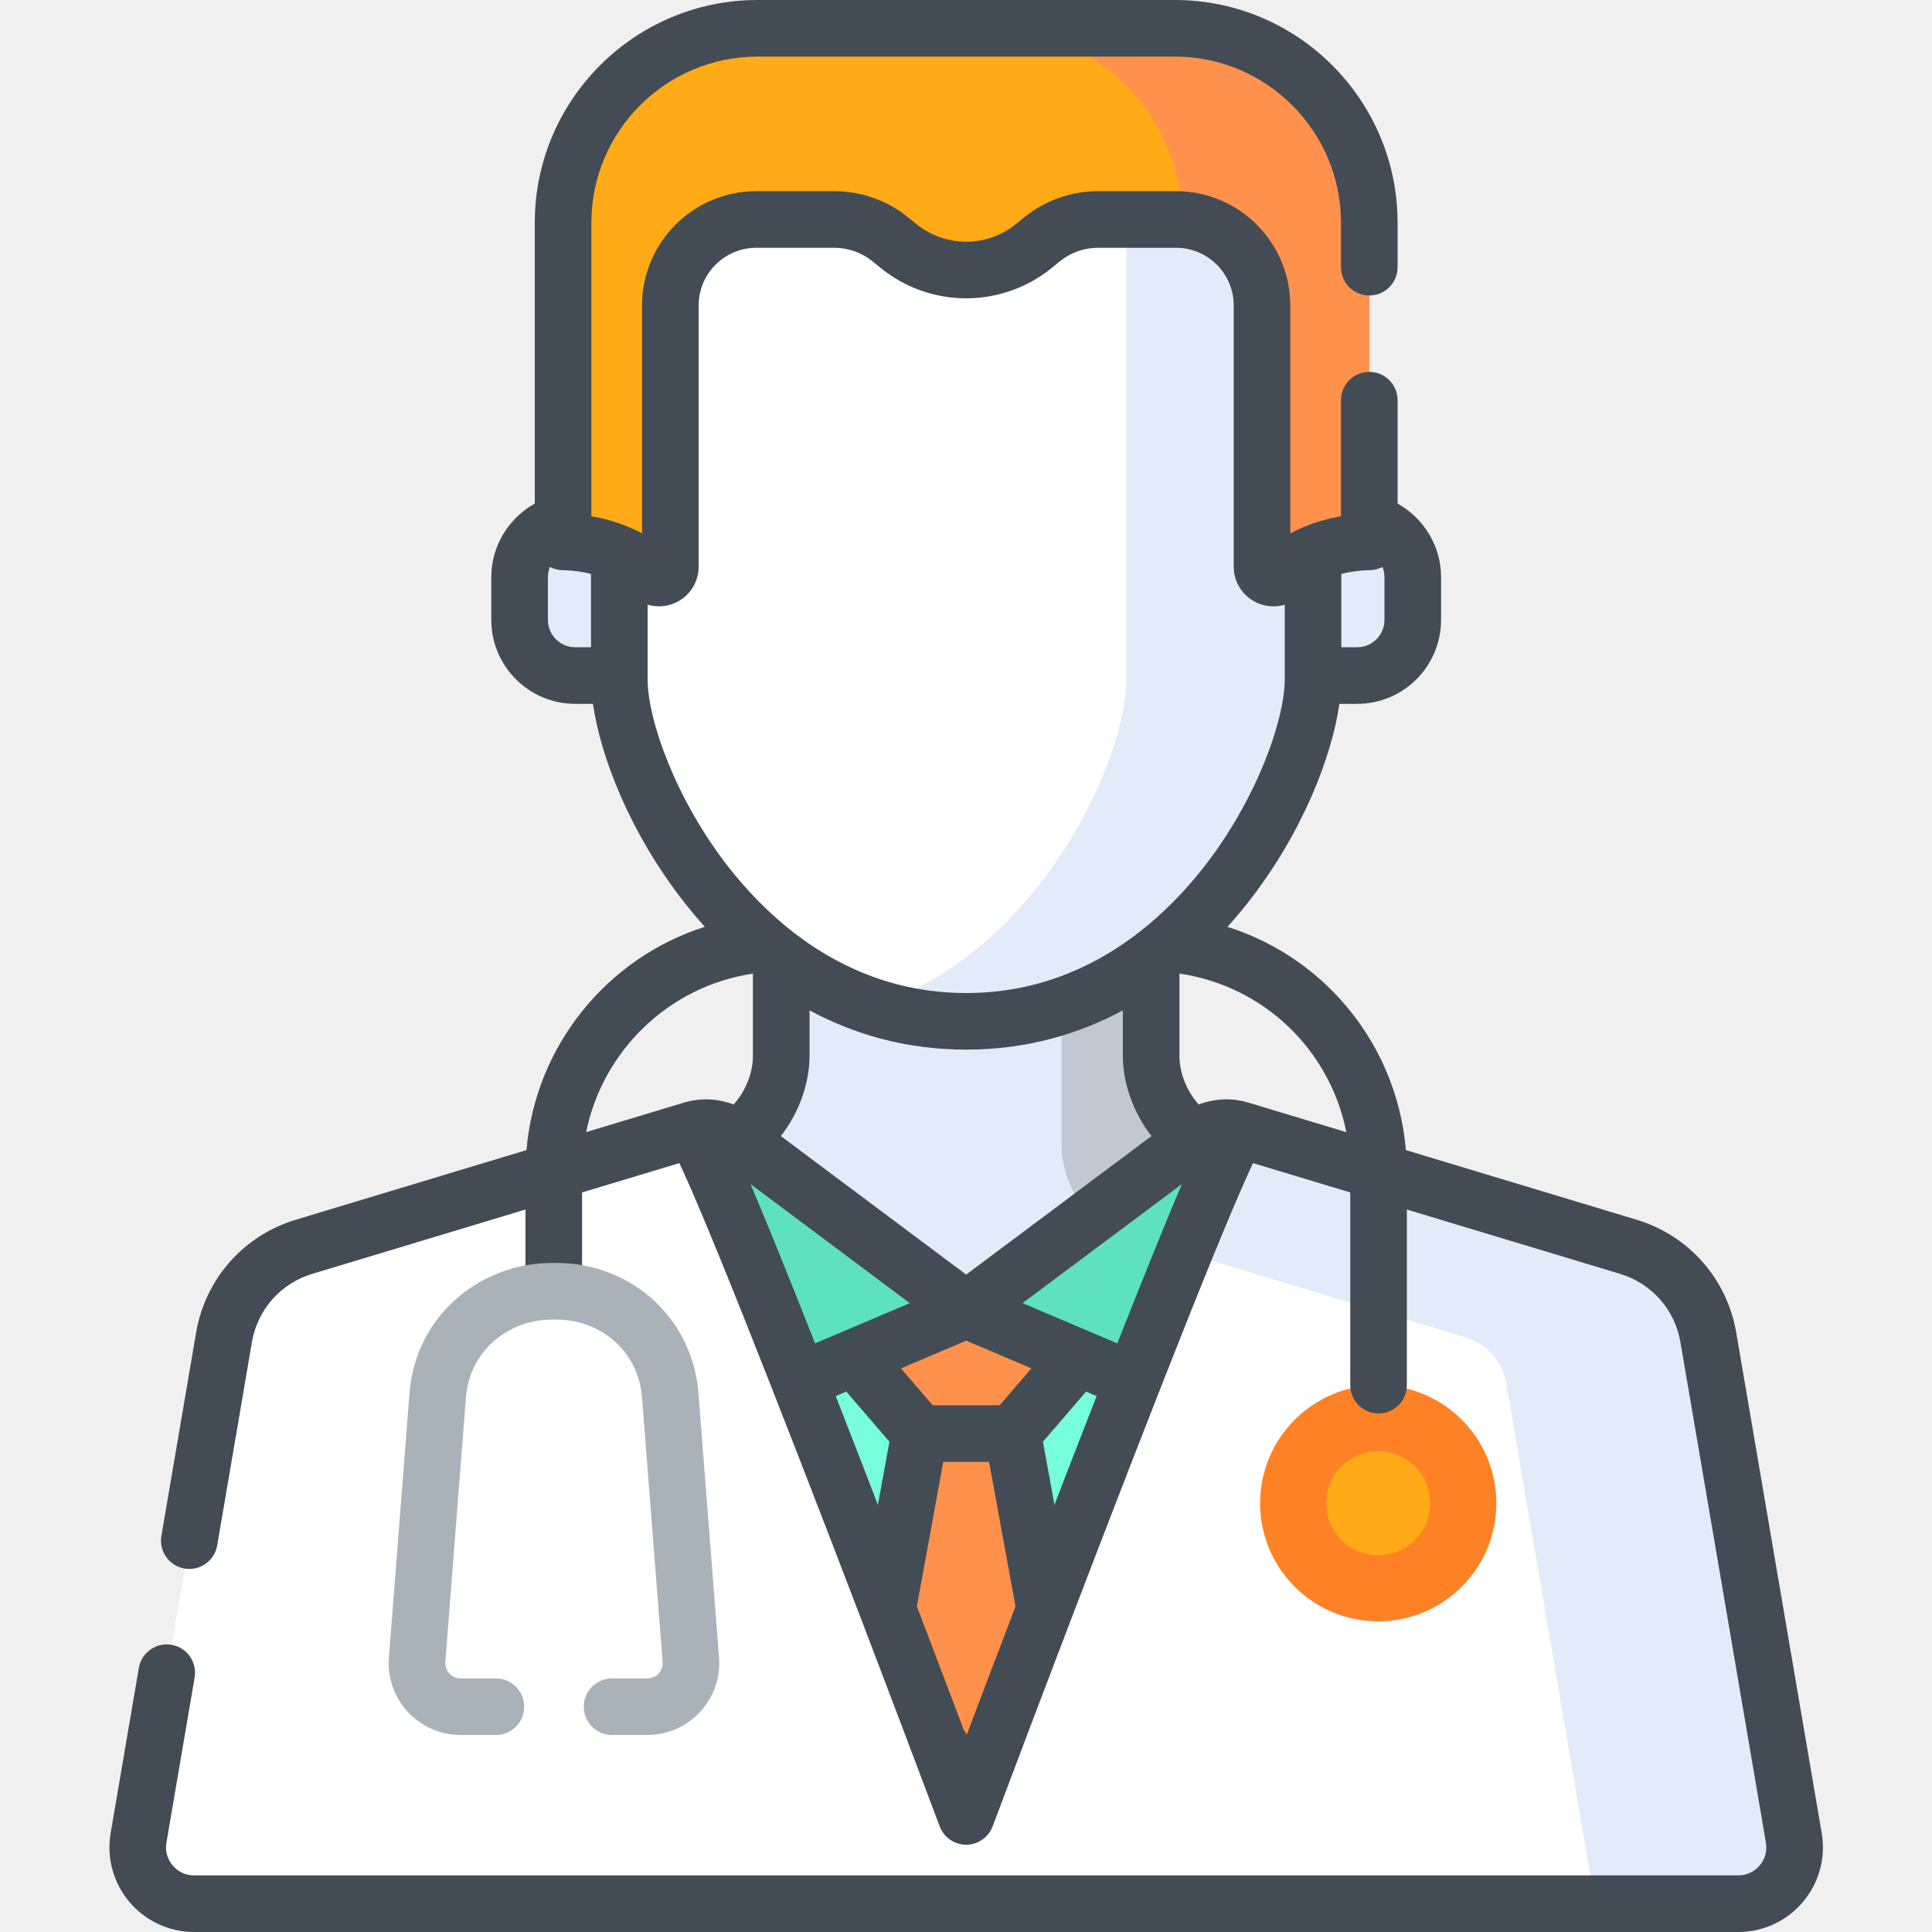
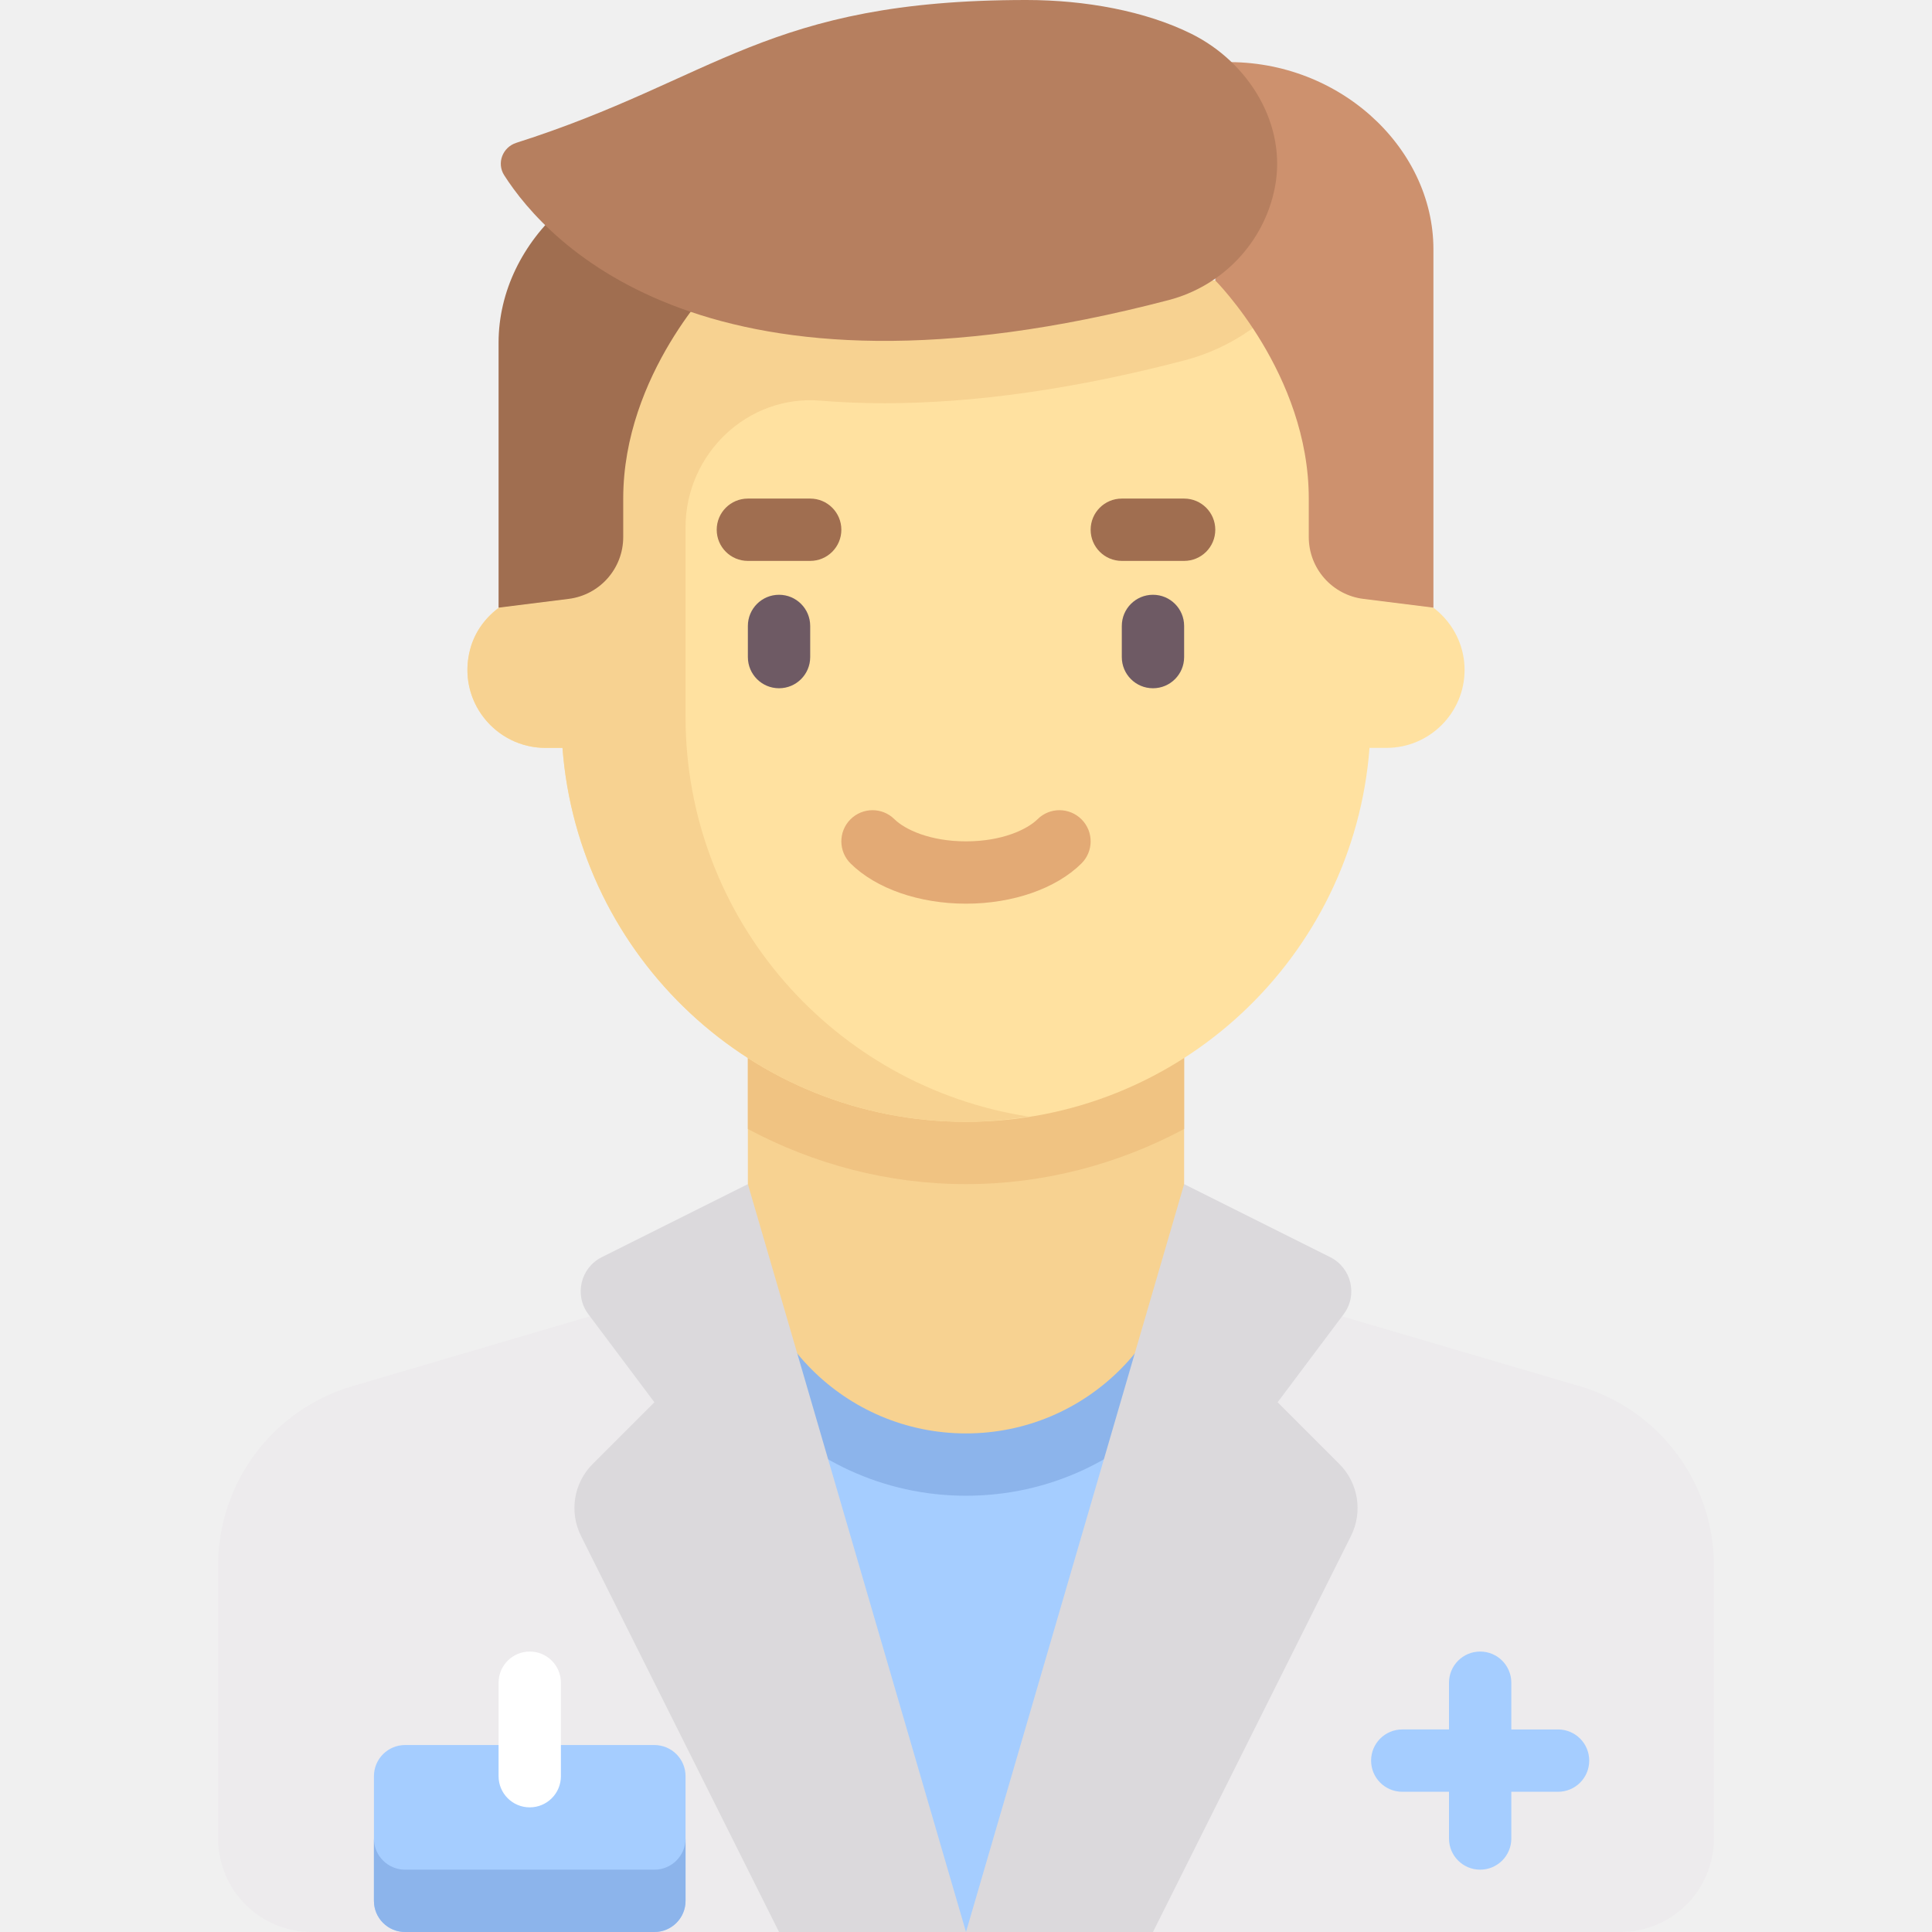
- <svg xmlns="http://www.w3.org/2000/svg" viewBox="-29 0 512 512">
-   <g fill="#e2ebf9">
-     <path d="m140.543 166.219v-28.055h-17.113c-8.137 0-14.73 6.598-14.73 14.734v11.395c0 8.137 6.594 14.734 14.73 14.734h17.113zm0 0" />
-     <path d="m330.664 138.164h-17.113v40.863h17.113c8.137 0 14.734-6.598 14.734-14.734v-11.395c0-8.137-6.598-14.734-14.734-14.734zm0 0" />
-     <path d="m261.625 357.406 52.793-49.586-20.961-3.895c-10.113-2.031-17.395-13.77-17.395-24.086v-45.984h-98.031v45.984c0 10.316-7.277 22.055-17.395 24.086l-20.961 3.895 52.793 49.586c19.438 18.254 49.719 18.254 69.156 0zm0 0" />
+ <svg xmlns="http://www.w3.org/2000/svg" version="1.1" id="Capa_1" x="0px" y="0px" viewBox="0 0 512 512" style="enable-background:new 0 0 512 512;" xml:space="preserve">
+   <path style="fill:#EDEBED;" d="M418.627,367.345l-87.036-25.599H180.41l-87.036,25.599c-21.087,6.203-35.567,25.555-35.567,47.535  v72.346c0,13.682,11.092,24.774,24.774,24.774h346.839c13.682,0,24.774-11.092,24.774-24.774V414.88  C454.194,392.9,439.713,373.547,418.627,367.345z" />
+   <polygon style="fill:#A5CDFF;" points="297.29,512 214.71,512 198.194,346.839 313.806,346.839 " />
+   <path style="fill:#8CB4EB;" d="M198.194,346.839l2.472,24.72c13.609,15.204,33.324,24.829,55.335,24.829s41.726-9.625,55.335-24.829  l2.472-24.72H198.194z" />
+   <path style="fill:#F7D291;" d="M256,379.871L256,379.871c-31.926,0-57.807-25.881-57.807-57.806v-57.807h115.613v57.807  C313.806,353.99,287.926,379.871,256,379.871z" />
+   <path style="fill:#F0C382;" d="M198.194,299.198c17.35,9.267,37.023,14.609,57.806,14.609s40.457-5.342,57.806-14.609v-34.94  H198.194V299.198z" />
+   <path style="fill:#FFE1A0;" d="M367.484,156.903h-4.129v-82.58h-214.71v82.581h-4.129c-11.355,0-20.645,9.29-20.645,20.645  s9.29,20.645,20.645,20.645h4.546c4.23,55.419,50.435,99.097,106.938,99.097s102.708-43.678,106.938-99.097h4.546  c11.355,0,20.645-9.29,20.645-20.645S378.839,156.903,367.484,156.903z" />
+   <g>
+     <path style="fill:#6E5A64;" d="M206.452,182.395c-4.565,0-8.258-3.698-8.258-8.258v-8.258c0-4.56,3.694-8.258,8.258-8.258   s8.258,3.698,8.258,8.258v8.258C214.71,178.698,211.016,182.395,206.452,182.395z" />
+     <path style="fill:#6E5A64;" d="M305.548,182.395c-4.565,0-8.258-3.698-8.258-8.258v-8.258c0-4.56,3.694-8.258,8.258-8.258   c4.565,0,8.258,3.698,8.258,8.258v8.258C313.806,178.698,310.113,182.395,305.548,182.395z" />
  </g>
-   <path d="m252.324 233.855v69.727c0 10.316 7.277 22.055 17.391 24.086l18.066 5.172 26.637-25.02-20.961-3.895c-10.113-2.031-17.395-13.77-17.395-24.086v-45.984zm0 0" fill="#c1c8d2" />
-   <path d="m288.242 301.406-61.195 45.738-61.195-45.738c-3.277-2.453-7.531-3.203-11.449-2.02l-102.809 31.02c-11.062 3.34-19.285 12.648-21.23 24.035l-22.648 132.602c-1.559 9.125 5.469 17.457 14.727 17.457h409.211c9.258 0 16.285-8.332 14.727-17.457l-22.648-132.602c-1.945-11.387-10.168-20.695-21.23-24.035l-102.805-31.02c-3.922-1.184-8.172-.434-11.453 2.02zm0 0" fill="#76ffda" />
-   <path d="m154.402 299.387-17.688 5.336 39.031 54.621c3.074 4.301 8.719 5.887 13.586 3.82l37.715-16.02-61.195-45.738c-3.277-2.453-7.527-3.203-11.449-2.02zm0 0" fill="#5de1c0" />
-   <path d="m264.766 363.164c4.863 2.066 10.508.48 13.582-3.82l39.031-54.621-.094-.027-17.59-5.309c-3.922-1.184-8.172-.434-11.453 2.02l-61.195 45.738zm0 0" fill="#5de1c0" />
-   <path d="m227.047 347.145-29.66 12.598 17.34 20.156h24.641l17.34-20.156zm0 0" fill="#ff914d" />
-   <path d="m239.367 379.898h-24.641l-22.758 124.602h70.156zm0 0" fill="#ff914d" />
-   <path d="m289.949 42.621c-14.758-12.707-35.5-11.883-62.902-12.188-27.402.305-48.145-.52-62.902 12.188-18.82 16.207-29.02 40.273-29.02 65.113v72.203c0 24.84 31.219 90.723 91.922 90.723s91.922-65.883 91.922-90.723v-72.203c0-24.84-10.199-48.906-29.02-65.113zm0 0" fill="#fff" />
-   <path d="m289.949 42.621c-5.863-5.047-12.672-7.957-20.465-9.652 0 .039.004.07.004.109v146.859c0 21.203-22.758 72.312-67.184 86.82 7.617 2.484 15.863 3.902 24.742 3.902 60.703 0 91.922-65.883 91.922-90.723v-72.203c0-24.84-10.199-48.906-29.02-65.113zm0 0" fill="#e2ebf9" />
-   <path d="m227.047 481.367s-68.727-183.164-72.645-181.98l-102.809 31.02c-11.062 3.34-19.285 12.648-21.23 24.035l-22.648 132.602c-1.559 9.125 5.469 17.457 14.727 17.457h409.211c9.258 0 16.285-8.332 14.727-17.457l-22.648-132.602c-1.945-11.387-10.168-20.695-21.23-24.035l-102.805-31.02c-3.922-1.184-72.648 181.98-72.648 181.98zm0 0" fill="#fff" />
-   <path d="m446.379 487.043-22.648-132.602c-1.945-11.391-10.168-20.699-21.23-24.035l-102.805-31.02c-1.066-.32-6.922 12.98-14.883 32.52l74.562 22.496c5.637 1.703 9.824 6.445 10.816 12.246l23.547 137.852h37.914c9.258 0 16.285-8.332 14.727-17.457zm0 0" fill="#e2ebf9" />
-   <path d="m282.348 7.5h-110.602c-28.457 0-51.527 23.07-51.527 51.527v84.59s14.191-.32 23.309 8.703c1.898 1.879 5.125.504 5.125-2.164v-69.215c0-12.582 10.199-22.777 22.777-22.777h20.695c5.426 0 10.688 1.879 14.891 5.312l2.027 1.66c5.082 4.152 11.441 6.422 18.004 6.422s12.922-2.27 18.004-6.422l2.031-1.66c4.199-3.434 9.461-5.312 14.891-5.312h20.695c12.578 0 22.773 10.199 22.773 22.777v69.215c0 2.668 3.227 4.043 5.125 2.164 9.117-9.023 23.309-8.703 23.309-8.703v-84.59c0-28.457-23.07-51.527-51.527-51.527zm0 0" fill="#ffaa16" />
-   <path d="m282.348 7.5h-49.484c28.191 0 51.082 22.645 51.508 50.734 11.781.875 21.07 10.703 21.07 22.707v69.215c0 2.668 3.227 4.043 5.125 2.164 9.117-9.023 23.309-8.703 23.309-8.703v-84.59c0-28.457-23.07-51.527-51.527-51.527zm0 0" fill="#ff914d" />
-   <path d="m367.543 398.371c0 17.285-14.012 31.301-31.297 31.301s-31.297-14.016-31.297-31.301c0-17.281 14.012-31.297 31.297-31.297s31.297 14.016 31.297 31.297zm0 0" fill="#ff8125" />
-   <path d="m350.035 398.371c0 7.617-6.176 13.789-13.789 13.789-7.613 0-13.789-6.172-13.789-13.789 0-7.613 6.176-13.785 13.789-13.785 7.613 0 13.789 6.172 13.789 13.785zm0 0" fill="#ffaa16" />
-   <path d="m453.773 485.781-22.648-132.602c-2.441-14.289-12.578-25.77-26.457-29.953l-61.09-18.434c-1.266-14.934-7.387-29.023-17.578-40.172-8.148-8.922-18.402-15.414-29.703-19 1.934-2.145 3.727-4.281 5.371-6.371 14.527-18.477 22.305-38.832 24.285-52.723h4.711c12.262 0 22.234-9.977 22.234-22.234v-11.395c0-8.184-4.602-15.598-11.523-19.445v-27.402c0-4.145-3.359-7.5-7.5-7.5-4.145 0-7.5 3.355-7.5 7.5v30.762c-2.918.508-6.406 1.383-9.969 2.883-.363.133-.719.289-1.055.473-.801.367-1.609.754-2.41 1.188v-60.414c0-16.695-13.582-30.277-30.277-30.277h-20.695c-7.137 0-14.109 2.488-19.637 7.008l-2.031 1.656c-3.727 3.051-8.434 4.73-13.254 4.73s-9.527-1.68-13.254-4.727l-2.031-1.66c-5.527-4.52-12.5-7.008-19.641-7.008h-20.695c-16.691 0-30.273 13.582-30.273 30.277v60.414c-.805-.434-1.609-.82-2.414-1.188-.332-.184-.688-.34-1.055-.469-3.562-1.504-7.047-2.379-9.965-2.887v-77.785c0-24.277 19.75-44.027 44.027-44.027h110.602c24.277 0 44.027 19.75 44.027 44.027v11.785c0 4.145 3.355 7.5 7.5 7.5 4.141 0 7.5-3.355 7.5-7.5v-11.785c0-32.547-26.48-59.027-59.027-59.027h-110.602c-32.547 0-59.027 26.48-59.027 59.027v74.426c-6.918 3.848-11.52 11.262-11.52 19.445v11.395c0 12.262 9.973 22.234 22.23 22.234h4.711c1.98 13.891 9.758 34.246 24.285 52.723 1.645 2.086 3.434 4.223 5.363 6.367-25.977 8.25-44.922 31.609-47.273 59.176l-61.09 18.434c-13.879 4.188-24.016 15.664-26.457 29.953l-9.195 53.848c-.699 4.082 2.047 7.957 6.129 8.652 4.086.707 7.957-2.047 8.656-6.129l9.199-53.848c1.473-8.645 7.605-15.586 16-18.117l56.5-17.047v20.93c0 4.145 3.359 7.5 7.5 7.5 4.145 0 7.5-3.355 7.5-7.5v-25.457l25.77-7.773c2.426 5.105 7.312 16.348 17.133 40.961 9.109 22.855 20.242 51.59 30.93 79.547.078.246.172.48.273.715 7.379 19.312 14.539 38.223 20.66 54.539 1.098 2.93 3.895 4.867 7.023 4.867 3.125 0 5.922-1.938 7.02-4.867 6.121-16.316 13.281-35.23 20.664-54.539.102-.234.191-.469.27-.711 10.859-28.406 22.176-57.609 31.363-80.637 9.535-23.859 14.312-34.848 16.699-39.875l25.77 7.773v51.062c0 4.145 3.359 7.5 7.5 7.5s7.5-3.355 7.5-7.5v-46.535l56.5 17.047c8.395 2.531 14.527 9.477 16.004 18.117l22.648 132.602c.375 2.199-.207 4.348-1.648 6.055-1.438 1.703-3.457 2.641-5.688 2.641h-409.203c-2.23 0-4.25-.938-5.691-2.641-1.438-1.707-2.023-3.855-1.645-6.055l7.473-43.762c.699-4.082-2.047-7.957-6.129-8.652-4.078-.703-7.957 2.047-8.656 6.129l-7.473 43.762c-1.117 6.531.691 13.184 4.969 18.25 4.27 5.062 10.523 7.969 17.152 7.969h409.207c6.629 0 12.879-2.906 17.152-7.973 4.273-5.062 6.082-11.715 4.969-18.246zm-125.984-185.75-25.906-7.816c-.008-.004-.016-.004-.023-.008-.004 0-.008-.004-.012-.004-4.352-1.312-8.996-1.098-13.168.492-3.016-3.293-5.113-8.152-5.113-12.855v-21.832c22.465 3.312 39.898 20.293 44.223 42.023zm-45.535 18.402c-.336.805-.676 1.625-1.027 2.469-.109.27-.223.543-.336.812-.293.711-.594 1.438-.898 2.18-.082.195-.156.379-.238.574-.09.219-.184.453-.277.676-.156.379-.312.766-.473 1.152-.199.488-.398.977-.602 1.477-.148.355-.297.727-.445 1.09-.402.98-.809 1.984-1.227 3.008-.152.379-.305.754-.457 1.137-.23.562-.461 1.141-.691 1.715-.168.41-.332.82-.5 1.238-.223.555-.449 1.109-.676 1.676-.207.52-.422 1.051-.633 1.578-.203.508-.406 1.012-.613 1.527-.395.988-.797 1.988-1.203 3.008-.152.387-.312.785-.469 1.18-.297.746-.594 1.492-.898 2.254-.18.457-.363.922-.547 1.387-.285.715-.57 1.434-.859 2.164-.184.465-.371.934-.559 1.406-.348.883-.699 1.773-1.055 2.676-.125.312-.246.617-.367.93-.035.09-.07.176-.105.262l-7.355-3.125c-.039-.02-.078-.035-.117-.051l-17.637-7.492 42.234-31.562c-.195.457-.395.926-.598 1.402-.352.832-.715 1.703-1.086 2.59-.098.219-.191.441-.285.664zm-27.348 68.793c-1.492 3.859-2.984 7.719-4.465 11.559l-3.051-16.711 11.43-13.285 2.793 1.188c-2.137 5.469-4.367 11.211-6.707 17.25zm-55.719 0c-2.336-6.039-4.57-11.781-6.707-17.25l2.797-1.188 11.426 13.285-3.051 16.711c-1.48-3.84-2.969-7.703-4.465-11.559zm-12.652-32.398c-.359-.906-.715-1.809-1.066-2.695-.188-.469-.371-.934-.555-1.395-.285-.719-.566-1.43-.844-2.137-.195-.488-.391-.98-.582-1.465-.281-.703-.555-1.395-.832-2.082-.176-.441-.352-.891-.527-1.324-.402-1.012-.801-2.008-1.191-2.988-.227-.566-.449-1.121-.676-1.676-.18-.453-.359-.906-.539-1.352-.246-.602-.484-1.199-.723-1.789-.16-.398-.32-.797-.48-1.191-.234-.582-.469-1.164-.699-1.73-.152-.375-.297-.738-.445-1.105-.41-1.004-.809-1.988-1.199-2.949-.164-.398-.328-.801-.488-1.195-.191-.465-.375-.918-.562-1.375-.18-.438-.359-.871-.531-1.297-.082-.203-.172-.414-.25-.609-.07-.172-.137-.328-.207-.496-.367-.891-.727-1.77-1.082-2.617-.027-.07-.059-.145-.086-.211-.41-.988-.805-1.938-1.191-2.867-.055-.121-.105-.246-.156-.367-.395-.938-.777-1.855-1.148-2.734-.203-.477-.402-.945-.598-1.402l42.234 31.566-17.645 7.496c-.035.012-.066.027-.102.039l-7.363 3.129c-.035-.086-.07-.172-.105-.262-.121-.309-.238-.609-.359-.918zm-1.004-87.07c11.551 6.211 25.332 10.402 41.516 10.402s29.969-4.191 41.516-10.402v12.082c0 7.094 2.73 15.039 7.602 21.23l-49.117 36.711-49.117-36.711c4.871-6.191 7.602-14.137 7.602-21.23zm32.637 104.641-8.402-9.766 17.281-7.34 17.281 7.34-8.402 9.77h-17.758zm119.73-208.105c0 3.988-3.246 7.234-7.234 7.234h-4.195v-19.434c3.996-.996 7.203-.98 7.238-.98 1.289.016 2.543-.285 3.66-.867.332.828.531 1.723.531 2.652zm-221.699 0v-11.395c0-.93.195-1.82.527-2.652 1.117.582 2.371.887 3.664.867.051.008 3.25-.012 7.234.98v19.434h-4.195c-3.988 0-7.23-3.246-7.23-7.234zm26.426 15.645v-19.695c2.273.684 4.758.59 7.051-.371 3.934-1.641 6.477-5.457 6.477-9.715v-69.215c0-8.426 6.855-15.277 15.277-15.277h20.695c3.688 0 7.289 1.285 10.141 3.617l2.031 1.66c6.402 5.234 14.48 8.117 22.75 8.117 8.273 0 16.352-2.883 22.75-8.117l2.031-1.66c2.855-2.332 6.457-3.617 10.145-3.617h20.695c8.422 0 15.277 6.855 15.277 15.277v69.215c0 4.258 2.543 8.074 6.477 9.715 1.316.551 2.691.816 4.055.816 1.016 0 2.023-.148 2.996-.438v19.688c0 10.945-7.57 32.203-21.594 50.039-4.645 5.906-10.613 12.254-17.965 17.801-.238.156-.465.332-.684.516-11.387 8.418-26.031 14.867-44.18 14.867-18.148 0-32.793-6.449-44.184-14.867-.219-.184-.445-.359-.684-.516-7.348-5.547-13.316-11.895-17.965-17.801-14.023-17.836-21.594-39.094-21.594-50.039zm27.906 78.082v21.82c0 4.703-2.098 9.562-5.117 12.855-4.176-1.59-8.824-1.805-13.18-.488-.004 0-.008.004-.012.004l-25.887 7.809c4.379-21.535 21.871-38.68 44.195-42zm56.66 201.707c-.215-.445-.469-.863-.766-1.254-3.387-8.957-7.684-20.285-12.445-32.75l7-38.32h12.133l7 38.32c-4.984 13.055-9.465 24.863-12.922 34.004zm0 0" fill="#434c54" />
-   <path d="m142.555 459.793h-9.348c-4.141 0-7.5-3.359-7.5-7.5 0-4.145 3.359-7.5 7.5-7.5h9.348c1.129 0 2.215-.477 2.98-1.305s1.156-1.949 1.066-3.07l-5.461-70.098c-.191-2.484-.785-4.906-1.754-7.199-3.461-8.168-11.664-13.422-20.93-13.422-.059 0-.117 0-.176 0l-1.234.012c-9.535.066-18.062 5.871-21.219 14.445-.73 1.98-1.184 4.055-1.348 6.164l-5.461 70.098c-.09 1.125.301 2.242 1.066 3.07.766.828 1.852 1.305 2.98 1.305h9.348c4.141 0 7.5 3.355 7.5 7.5 0 4.141-3.359 7.5-7.5 7.5h-9.348c-5.297 0-10.395-2.23-13.992-6.117-3.598-3.887-5.422-9.145-5.012-14.426l5.465-70.094c.27-3.484 1.02-6.91 2.223-10.184 5.305-14.402 19.445-24.152 35.191-24.266l1.234-.008h.285c15.305 0 28.918 8.836 34.738 22.57 1.605 3.785 2.578 7.785 2.898 11.887l5.461 70.094c.414 5.277-1.414 10.535-5.008 14.426-3.602 3.887-8.699 6.117-13.996 6.117zm0 0" fill="#aab2b9" />
+   <g>
+     <path style="fill:#A06E50;" d="M214.71,148.645h-16.516c-4.565,0-8.258-3.698-8.258-8.258s3.694-8.258,8.258-8.258h16.516   c4.565,0,8.258,3.698,8.258,8.258S219.274,148.645,214.71,148.645z" />
+     <path style="fill:#A06E50;" d="M313.806,148.645H297.29c-4.565,0-8.258-3.698-8.258-8.258s3.694-8.258,8.258-8.258h16.516   c4.565,0,8.258,3.698,8.258,8.258S318.371,148.645,313.806,148.645z" />
+   </g>
+   <path style="fill:#F7D291;" d="M148.645,74.323v82.581h-3.404c-9.402,0-18.184,5.958-20.62,15.04  c-3.683,13.733,6.715,26.251,19.895,26.251h4.546c4.23,55.419,50.435,99.097,106.938,99.097c5.649,0,11.157-0.55,16.568-1.391  c-51.454-7.942-90.891-52.286-90.891-105.964v-50.184c0-19.387,16.374-35.169,35.696-33.577c5.408,0.446,11.087,0.684,17.054,0.684  c23.946,0,50.683-3.822,79.471-11.359c12.578-3.293,23.397-10.959,30.788-21.178L148.645,74.323L148.645,74.323z" />
+   <path style="fill:#A06E50;" d="M188.903,41.29l1.032,33.032c0,0-24.774,24.774-24.774,57.806v10.194  c0,8.329-6.202,15.355-14.468,16.389l-18.565,2.321V90.839C132.129,63.474,157.935,39.914,188.903,41.29z" />
+   <path style="fill:#DBD9DC;" d="M354.938,387.97l-16.357-16.357l17.505-23.34c3.785-5.047,2.076-12.289-3.567-15.111l-38.712-19.356  L256,512h49.548l52.483-104.966C361.21,400.675,359.964,392.996,354.938,387.97z" />
+   <path style="fill:#A5CDFF;" d="M412.903,458.323h-12.387v-12.387c0-4.565-3.694-8.258-8.258-8.258S384,441.371,384,445.935v12.387  h-12.387c-4.565,0-8.258,3.694-8.258,8.258s3.694,8.258,8.258,8.258H384v12.387c0,4.565,3.694,8.258,8.258,8.258  s8.258-3.694,8.258-8.258v-12.387h12.387c4.565,0,8.258-3.694,8.258-8.258S417.467,458.323,412.903,458.323z" />
+   <path style="fill:#CD916E;" d="M323.096,16.516l-1.032,57.806c0,0,24.774,24.774,24.774,57.806v10.194  c0,8.329,6.202,15.355,14.468,16.389l18.565,2.321V66.065C379.871,38.7,354.065,15.14,323.096,16.516z" />
+   <path style="fill:#E3AA75;" d="M256,239.484c-12.395,0-23.823-3.976-30.573-10.637c-3.25-3.21-3.282-8.435-0.081-11.677  c3.218-3.25,8.444-3.282,11.677-0.081c2.75,2.71,9.363,5.879,18.976,5.879s16.226-3.169,18.976-5.879  c3.234-3.202,8.46-3.169,11.677,0.081c3.202,3.242,3.169,8.468-0.081,11.677C279.823,235.508,268.395,239.484,256,239.484z" />
+   <path style="fill:#DBD9DC;" d="M157.063,387.97l16.357-16.357l-17.505-23.34c-3.785-5.047-2.076-12.289,3.567-15.111l38.712-19.356  L256,512h-49.548l-52.483-104.966C150.79,400.675,152.036,392.996,157.063,387.97z" />
+   <path style="fill:#B67F5F;" d="M272,0c-68.898,0-82.102,20.945-135.155,37.843c-3.646,1.161-5.287,5.384-3.226,8.607  c11.512,18.008,54.361,64.946,176.096,33.073c14.255-3.732,25.217-15.226,28.107-29.676l0,0  c3.348-16.741-6.826-33.321-22.123-40.901C303.549,2.926,287.615,0,272,0z" />
+   <path style="fill:#A5CDFF;" d="M173.419,512h-66.065c-4.561,0-8.258-3.697-8.258-8.258V470.71c0-4.561,3.697-8.258,8.258-8.258  h66.065c4.561,0,8.258,3.697,8.258,8.258v33.032C181.677,508.303,177.98,512,173.419,512z" />
+   <path style="fill:#FFFFFF;" d="M140.387,478.968c-4.565,0-8.258-3.694-8.258-8.258v-24.774c0-4.565,3.694-8.258,8.258-8.258  s8.258,3.694,8.258,8.258v24.774C148.645,475.274,144.952,478.968,140.387,478.968z" />
+   <path style="fill:#8CB4EB;" d="M173.419,495.484h-66.065c-4.561,0-8.258-3.698-8.258-8.258v16.516c0,4.56,3.697,8.258,8.258,8.258  h66.065c4.561,0,8.258-3.698,8.258-8.258v-16.516C181.677,491.786,177.98,495.484,173.419,495.484z" />
+   <g>
+ </g>
+   <g>
+ </g>
+   <g>
+ </g>
+   <g>
+ </g>
+   <g>
+ </g>
+   <g>
+ </g>
+   <g>
+ </g>
+   <g>
+ </g>
+   <g>
+ </g>
+   <g>
+ </g>
+   <g>
+ </g>
+   <g>
+ </g>
+   <g>
+ </g>
+   <g>
+ </g>
+   <g>
+ </g>
</svg>
